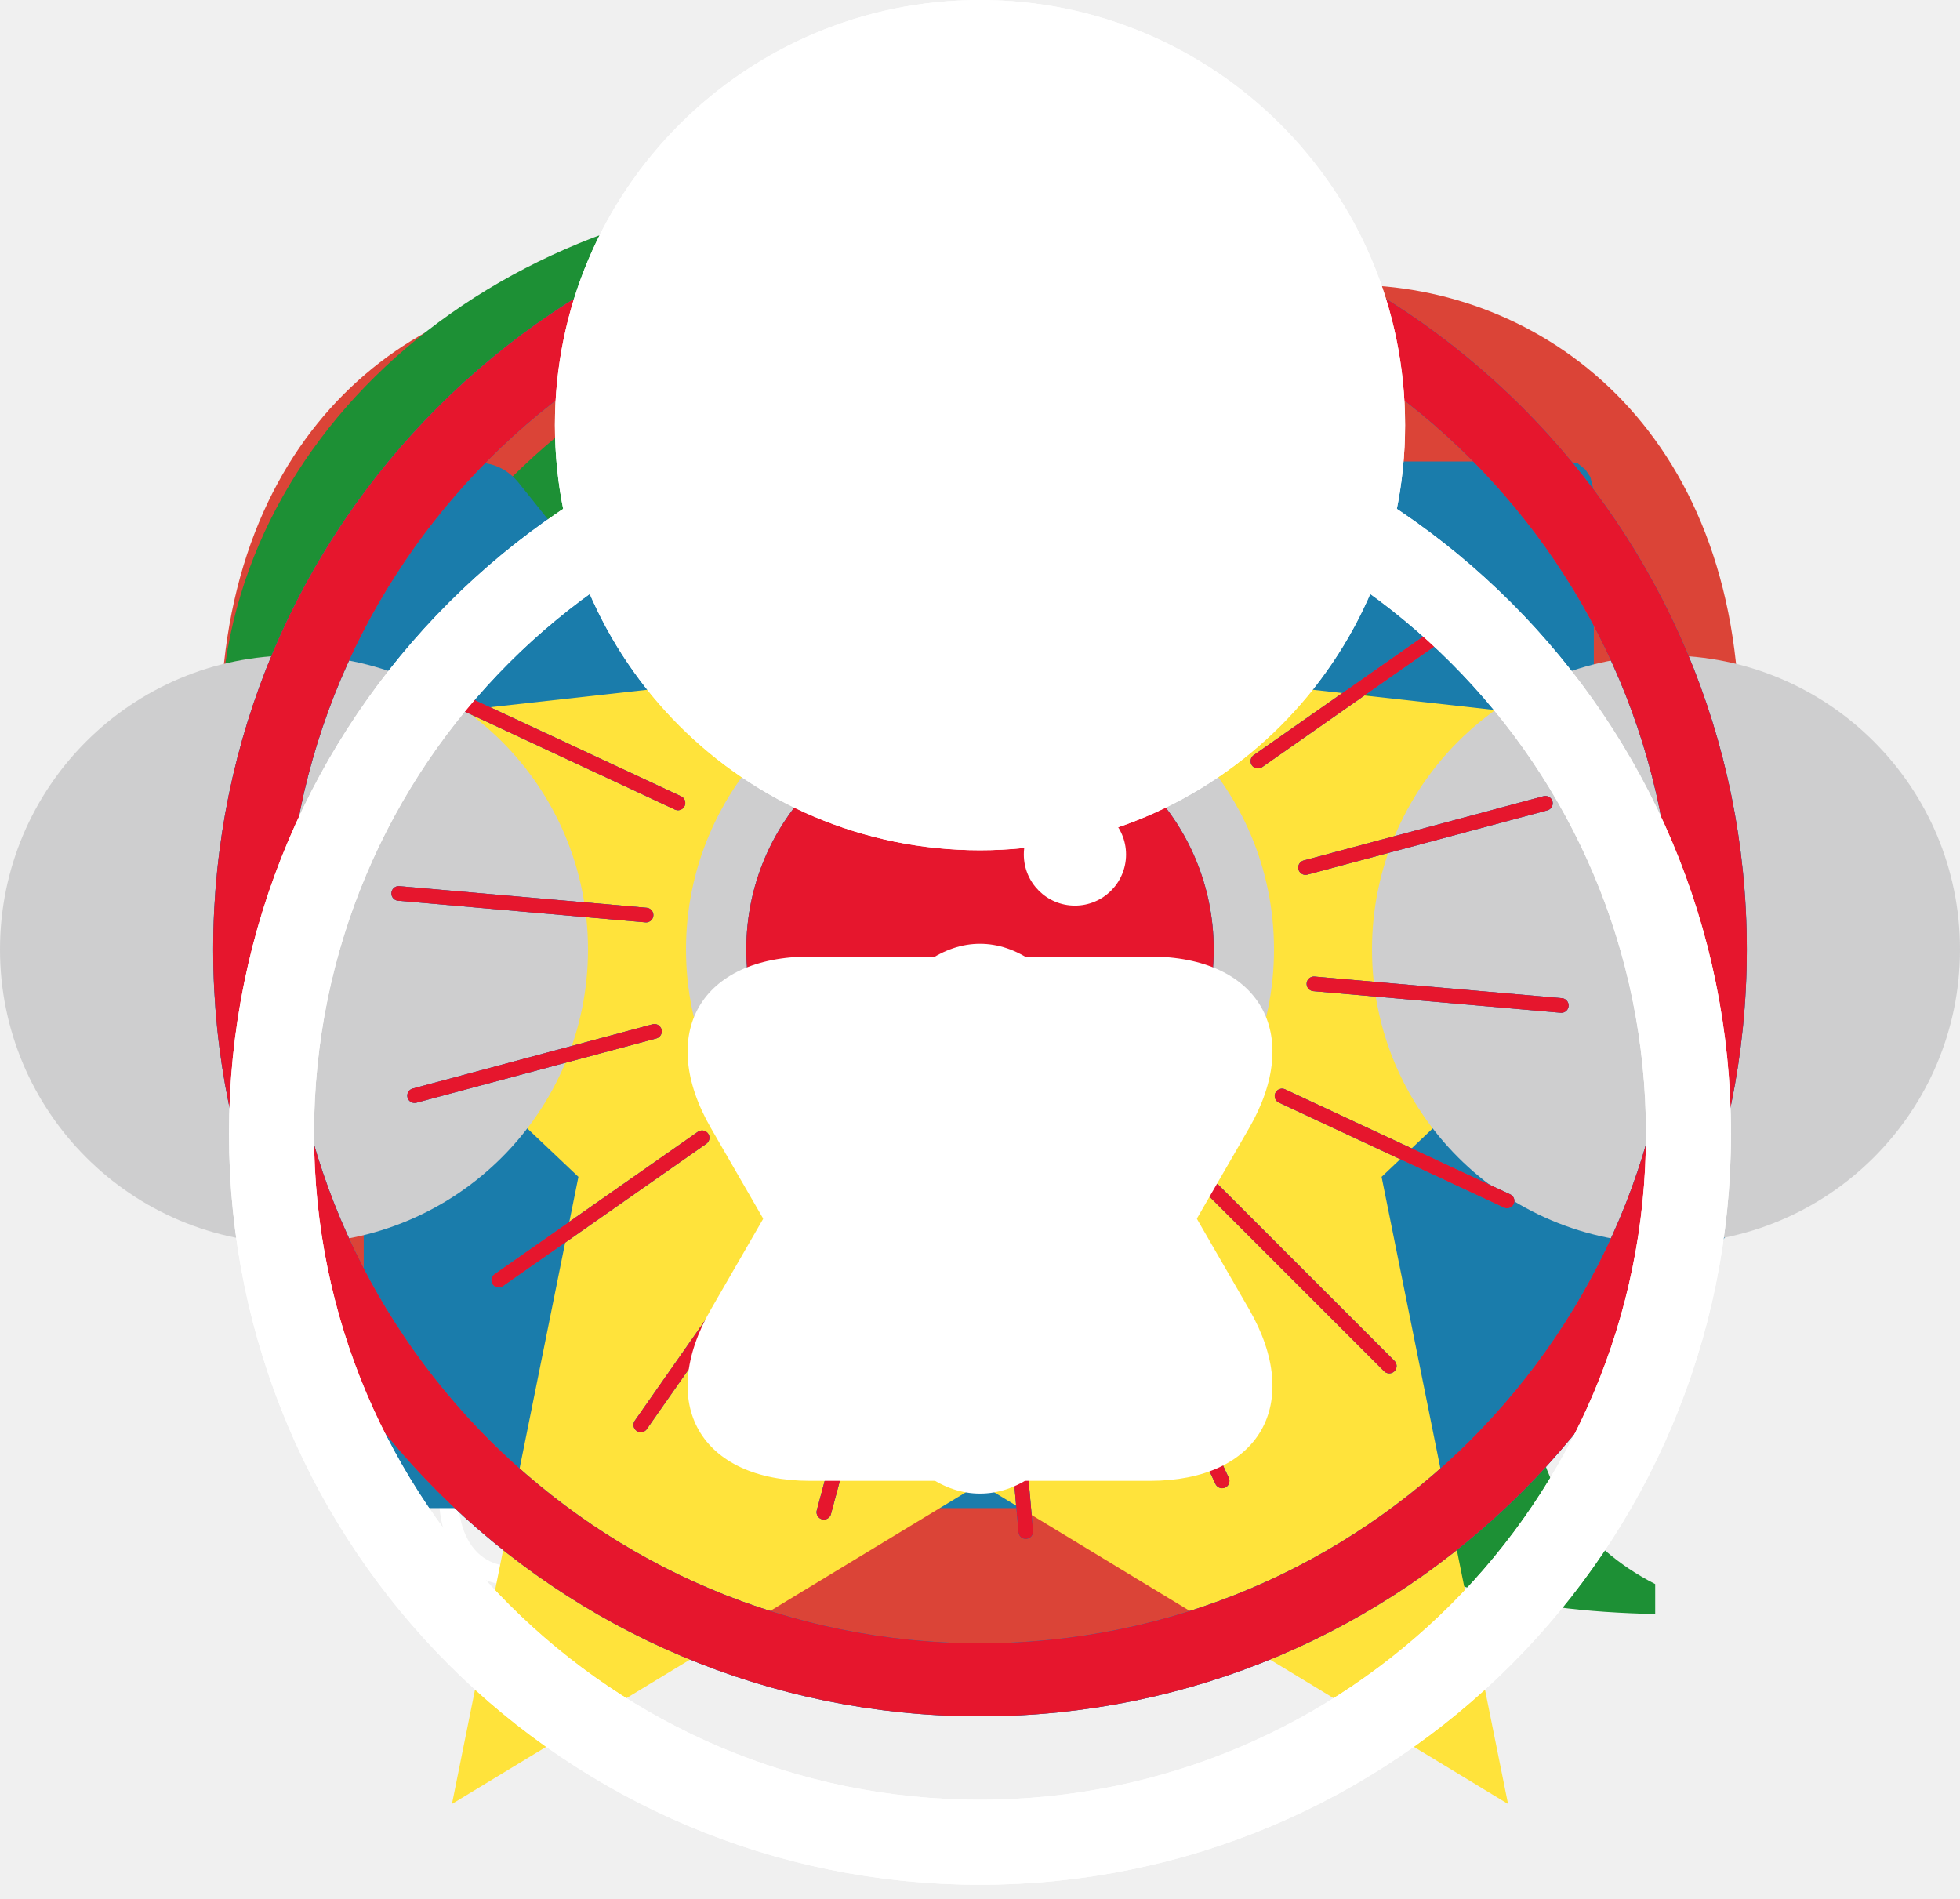
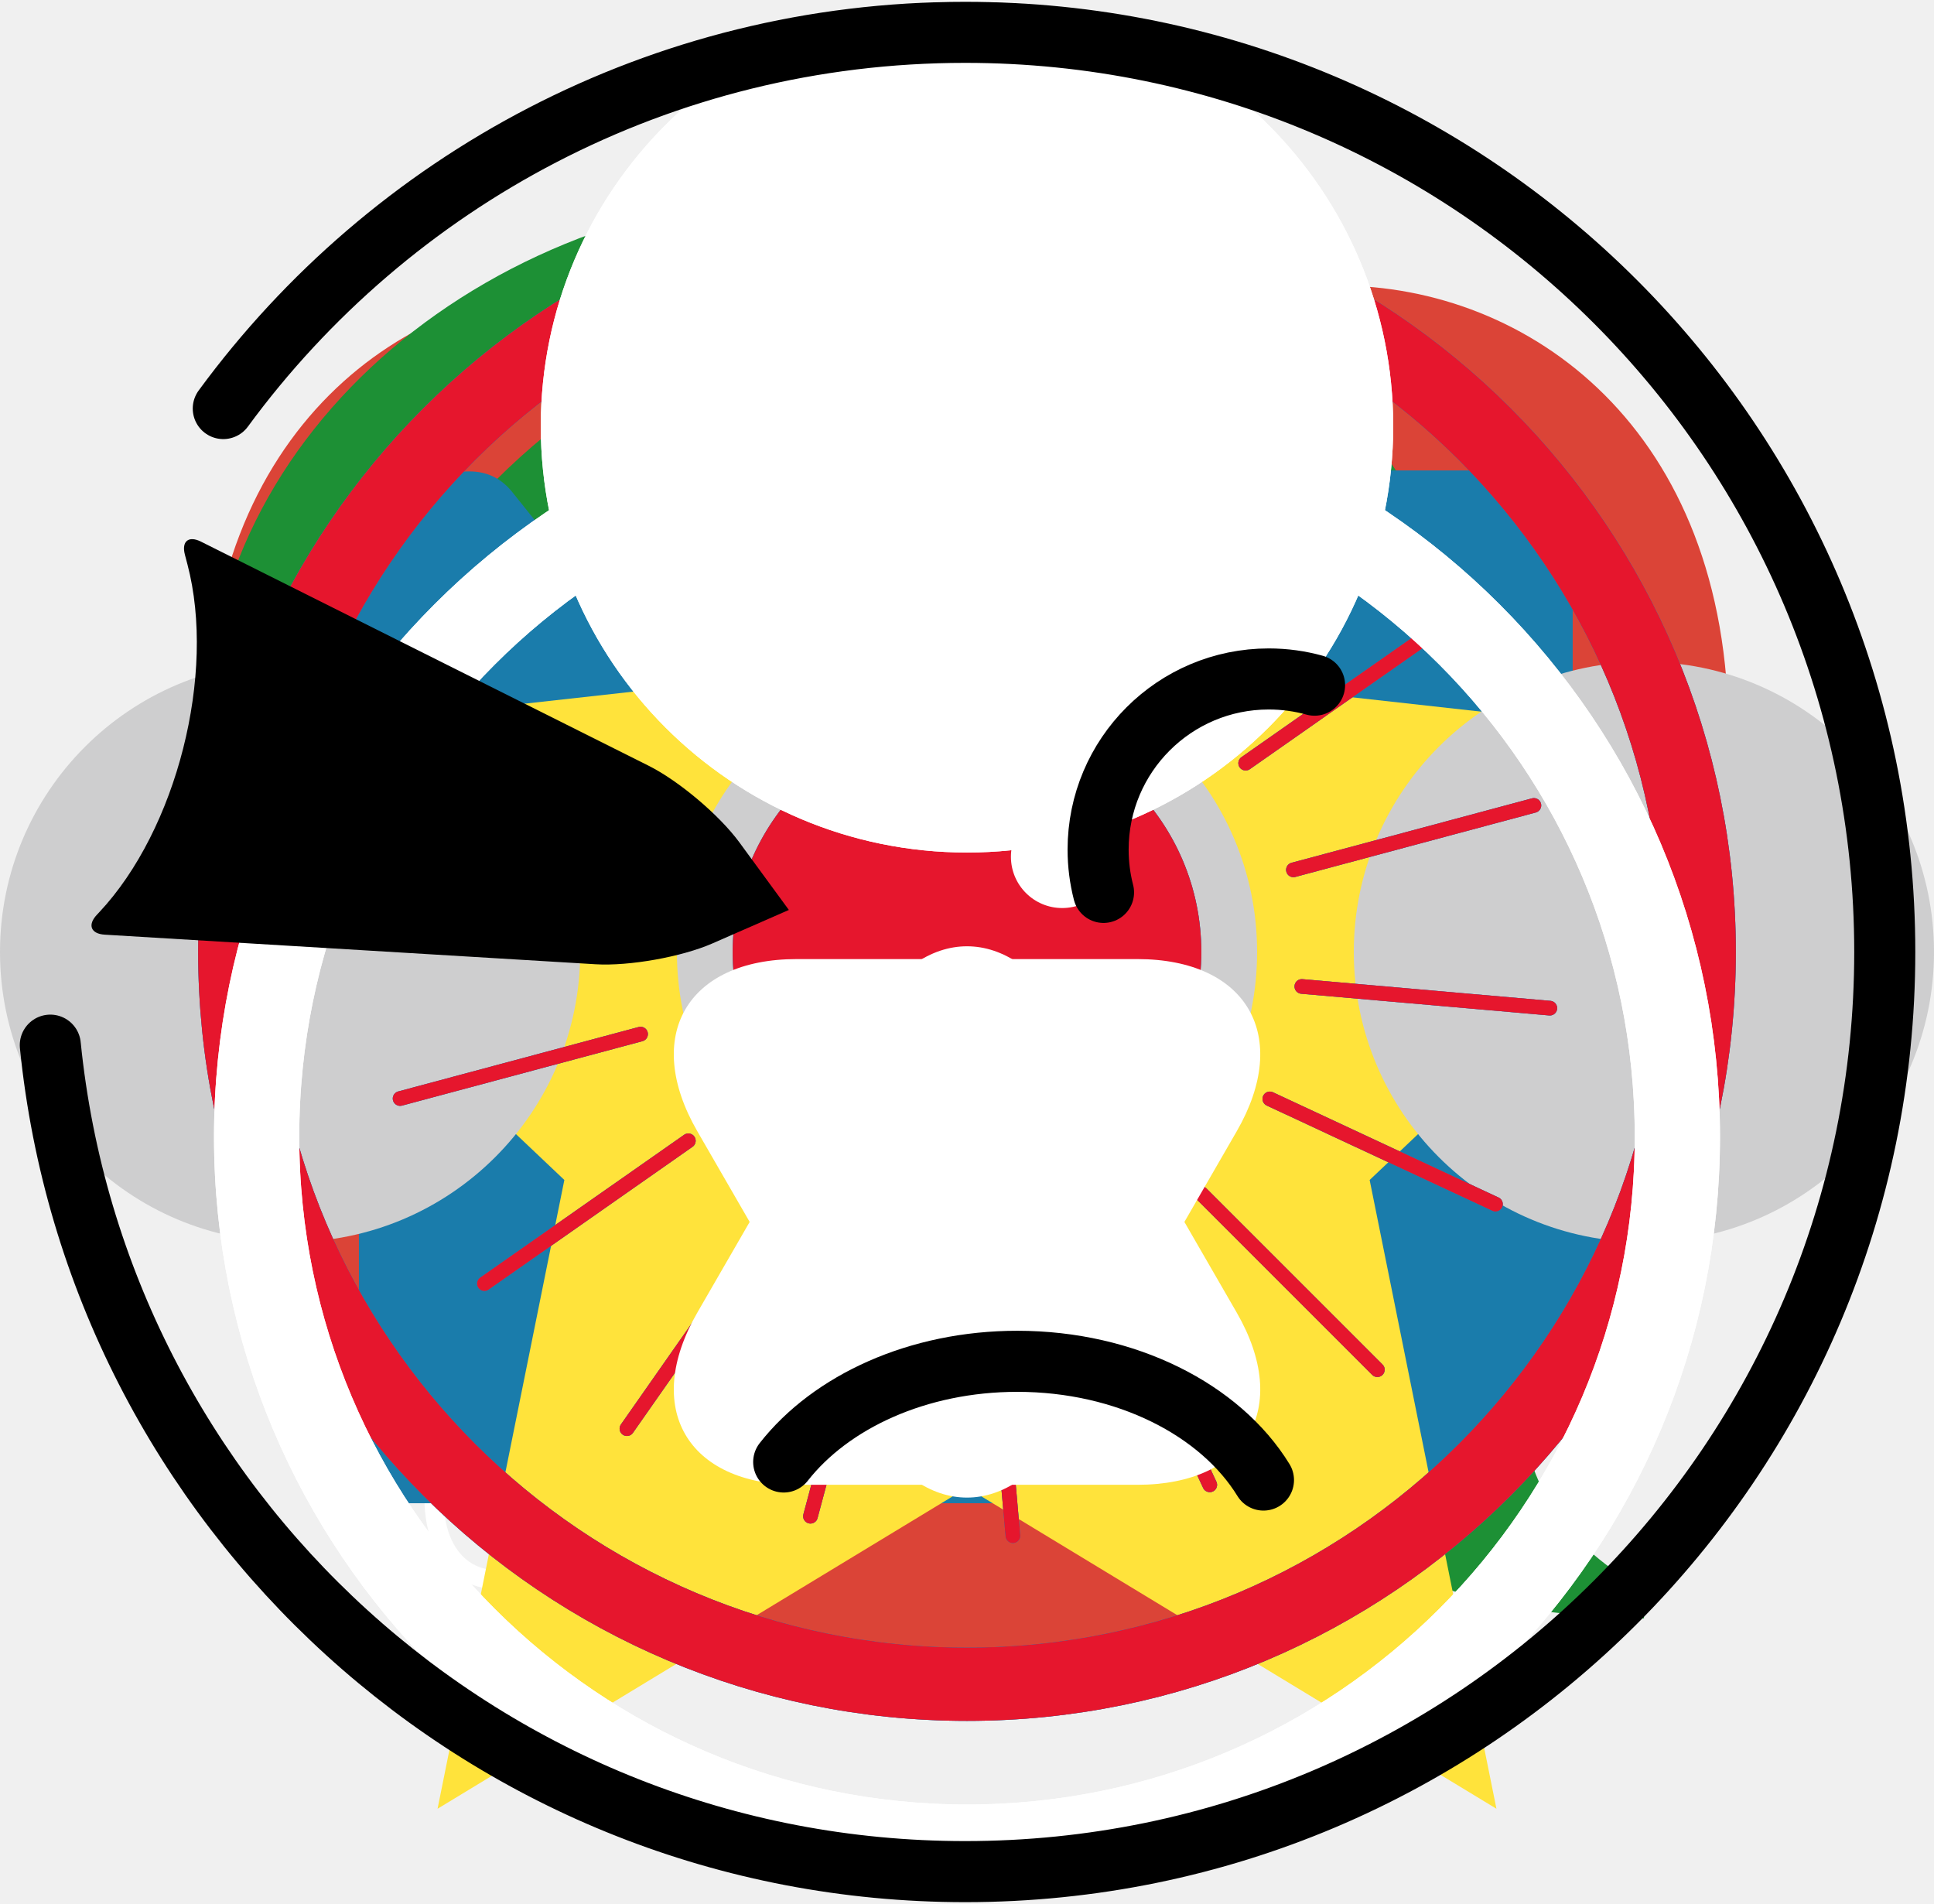
<svg xmlns="http://www.w3.org/2000/svg">
  <symbol id="twitter-icon" viewBox="0 0 300 300">
    <path d="M243 92.756c-6.843 3.012-14.198 5.047-21.916 5.963 7.878-4.686 13.93-12.107 16.778-20.95-7.374 4.34-15.54 7.491-24.233 9.189-6.96-7.36-16.878-11.958-27.854-11.958-21.074 0-38.161 16.954-38.161 37.867 0 2.968.338 5.858.989 8.63-31.715-1.579-59.833-16.655-78.654-39.566-3.285 5.593-5.167 12.097-5.167 19.037 0 13.138 6.737 24.729 16.976 31.519-6.255-.197-12.139-1.9-17.284-4.736l-.004.476c0 18.347 13.154 33.651 30.611 37.132-3.202.866-6.573 1.328-10.053 1.328-2.459 0-4.849-.238-7.18-.679 4.856 15.044 18.949 25.992 35.648 26.296-13.06 10.157-29.514 16.211-47.393 16.211-3.08 0-6.118-.18-9.103-.53 16.888 10.745 36.946 17.014 58.496 17.014 70.19 0 108.574-57.701 108.574-107.743 0-1.642-.037-3.274-.111-4.9 7.455-5.338 13.924-12.007 19.04-19.601h.001z" fill="#2AA9E0" />
  </symbol>
  <symbol id="instagram-icon" viewBox="0 0 775 300">
    <path d="M44.406 41c-7.087 0-16.276 7.521-21.696 12.527-11.917 10.587-22.711 30.051-22.711 45.674 0 22.2 18.867 30.58 23.638 30.58 1.573 0 2.914-.812 2.914-2.949 0-1.674-1.062-3.068-2.117-4.5-4.369-6.685-5.773-13.064-5.773-21.668 0-17.94 8.268-34.383 15.126-41.906 1.264-1.361 4.122-4.303 4.977-4.303.848 0 1.059.691 1.059 2.829l-.797 117.418c0 18.355-5.293 25.648-5.293 29.969 0 1.899.821 2.392 2.39 2.392 7.428 0 14.83-9.059 16.927-12.363 6.503-11.239 8.098-20.015 8.098-45.325v-98.666c0-2.671-.749-3.824-3.285-5.472-3.706-2.356-7.953-4.238-13.456-4.238zm212.363.328c-3.493 0-4.987 1.827-5.151 7.481l-.775 23.416-20.463-.71c-1.241-.032-1.803.36-2.346 1.453-1.738 3.262-2.652 5.816-2.652 10.07 0 3.464 1.57 3.833 2.968 3.833l21.292.612-.065 44.735c0 9.488-5.982 21.797-16.599 32.033 0 0 .913-3.091.862-6.335 0-9.179-5.904-17.497-13.773-23.383l-19.207-14.46c4.026-4.661 10.848-13.907 10.848-21.712 0-6.052-3.803-8.595-10.892-8.595-10.006 0-21.608 9.171-21.608 22.772 0 4.957 2.204 9.42 5.555 12.833-4.626 8.785-11.172 20.342-16.032 28.571-3.672 6.302-9.882 15.957-13.554 15.957-2.709 0-3.962-4.266-3.962-20.653 0-13.615.966-28.417 1.451-42.627 0-3.257-.535-6.262-4.758-9.207-3.886-2.492-8.687-5.974-13.631-5.974-10.991 0-18.48 10.122-23.616 20.019-5.315 10.257-8.189 18.9-12.245 31.443l.447-43.162c.138-3.077-.638-4.272-3.099-5.319-3.192-1.355-7.891-2.916-12.059-2.916-3.484 0-3.907 1.502-3.907 5.166l-.469 51.79-.054 19.976c0 18.01 2.254 21.013 12.932 21.013 5.912 0 7.807-.695 7.923-5.614.162-3.254 1.716-11.134 3.82-19.036 6.151-23.328 13.44-41.78 26.006-55.842 1.311-1.364 2.323-.876 2.117 1.059 0 0-1.986 31.571-1.986 44.484 0 22.966 3.531 34.949 14.951 34.949 11.207 0 22.213-14.409 28.222-24.137l19.273-32.262c12.489 10.65 21.205 18.908 21.205 28.953 0 6.243-3.937 12.352-9.931 12.352-7.494 0-12.281-7.907-17.341-7.907-4.201 0-9.593 8.116-9.593 12.724 0 4.351 9.486 10.507 26.508 10.507 25.128 0 38.607-17.258 46.698-36.369 1.549 22.682 10.579 35.932 24.664 35.932 9.239 0 19.917-11.682 24.773-25.95 0 0 .48 3.704 4.169 11.293 5.077 9.91 12.796 14.46 22.383 14.46 11.925 0 22.125-7.235 28.353-19.375.944 9.199 8.662 19.331 21.074 19.331 7.791 0 14.895-5.974 19.557-15.815 0 0 6.04 16.251 23.507 16.251 9.812 0 21.43-9.095 24.206-15.705l.306 9.611-25.919 23.918c-7.525 7.311-15.53 17.816-15.53 29.445 0 14.791 13.955 23.296 26.236 23.296 12.765 0 21.235-8.093 25.876-14.875 5.84-8.775 8.305-25.315 8.305-41.48l-.578-24.311c17.468-19.216 31.138-45.776 37.225-64.568l13.26-.35c2.568-.172 2.442.839 2.084 2.337-2.331 9.855-4.365 21.016-4.365 32.131 0 18.363 4.227 26.354 10.302 32.885 5.281 5.472 10.535 7.317 16.064 7.317 10.813 0 17.6-8.936 19.753-14.569 5.077 9.91 12.556 14.526 22.143 14.526 11.925 0 22.125-7.235 28.353-19.375.944 9.199 8.662 19.331 21.074 19.331 9.273 0 14.65-5.356 18.88-15.443.087 3.245.211 6.705.306 9.95.111 1.678 1.452 2.74 2.652 3.178 3.942 1.492 7.402 2.239 10.51 2.239 8.106 0 9.866-1.666 9.866-6.968 0-8.745.256-22.565 2.739-33.66 2.637-11.044 6.614-23.551 12.103-32.252.494-.899 1.706-.663 1.757.426.788 18.617 2.033 50.131 6.919 58.289 2.412 3.891 6.141 6.728 11.721 6.728 2.618 0 5.824-1.117 6.646-1.813.832-.649 1.251-1.369 1.2-2.709 0-23.799 7.415-46.838 14.842-62.33.203-.459.782-.495.764.109l-.415 17.147c0 28.164 2.029 45.957 16.086 54.51 2.152 1.195 5.176 2.348 9.047 2.348 7.192 0 13.714-4.02 16.937-10.485 2.626-5.024 5.086-14.693 5.086-20.172 0-2.121.025-5.57-3.449-5.57-1.905 0-3.048 1.404-3.503 3.528-1.107 4.599-2.016 8.545-3.732 13.095-1.642 4.342-4.093 6.87-6.995 6.87-3.413 0-5.143-2.687-6.133-4.347-4.355-6.645-4.704-21.912-4.704-34.654l1.048-32.798c0-2.713-1.132-5.961-5.315-8.355-2.809-1.618-9.912-4.664-14.264-4.664-4.035 0-5.988 2.289-7.443 5.646-2.731 6.03-11.859 29.686-14.307 48.918-.088.507-.718.614-.764-.033-1.272-13.6-1.925-29.987-1.91-41.043 0-3.342-.817-8.12-7.901-11.217-3.442-1.429-6.291-2.304-9.767-2.304-4.316 0-5.243 2.113-6.788 4.915-4.888 9.038-8.269 20.825-13.336 35.692l.076-34.021c0-1.591-.974-3.677-3.765-4.238-6.92-1.591-10.127-2.315-12.856-2.315-1.986 0-3.078 1.585-3.078 3.298l-.371 58.005c-1.338 7.102-6.763 24.049-14.46 24.049-6.317 0-9.265-6.405-9.265-33.18l1.146-43.512c0-2.749-1.803-3.904-4.431-5.068-3.757-1.494-6.746-2.086-10.564-2.086-4.792 0-6.438 2.296-5.468 7.809-5.269-7.132-10.535-11.075-19.84-11.075-18.68 0-32.762 22.488-32.762 55.165-.184 9.164 2.03 18.272 2.03 18.272-1.69 7.605-5.664 13.805-11.153 13.805-6.925 0-11.339-9.799-11.339-26.78 0-17.031 6.483-36.241 6.483-41.447 0-6.054-3.963-9.884-10.979-9.884-3.516 0-16.551 2.96-23.234 3.932 0 0 .753-3.185.698-5.69 0-5.97-2.799-9.709-9.746-9.709-8.491 0-14.722 6.067-14.722 16.415 0 4.645 2.672 8.94 6.21 11.249-4.592 19.166-12.058 33.42-23.06 49.344l.928-64.481c0-2.096-.557-3.398-4.66-4.991-2.169-.938-5.704-2.02-10.16-2.02-6.458 0-6.032 4.616-5.686 8.071-2.955-5.244-9.425-11.468-19.404-11.468-27.197 0-35.547 41.504-31.452 70.979 0 3.594-3.505 16.35-11.426 16.35-6.317 0-9.265-6.405-9.265-33.18l1.157-43.512c0-2.749-1.814-3.904-4.442-5.068-3.757-1.494-6.735-2.086-10.553-2.086-4.792 0-6.438 2.296-5.468 7.809-5.269-7.132-10.546-11.075-19.851-11.075-18.68 0-32.947 20.566-32.947 53.243 0 12.474-10.732 31.509-18.258 31.509-4.181 0-8.632-7.68-8.632-27.304.021-13.376 1.844-58.911 1.844-58.911l26.268-.426c1.254-.012 1.98-1.383 2.445-2.228 1.207-2.449 1.79-4.08 1.79-7.012 0-2.645-.529-3.611-3.918-3.801l-26.181-1.573 1.113-24.41c.077-1.542-.851-2.546-2.532-3.298-5.073-1.981-11.287-3.899-15.224-3.899zm79.504 63.957c7.004 0 14.111 6.393 14.111 29.073 0 28.556-10.396 41.841-18.389 41.841-7.494 0-13.183-10.585-13.183-31.378 0-21.017 5.555-39.536 17.461-39.536zm252.229 0c7.004 0 14.111 6.393 14.111 29.073 0 28.556-10.396 41.841-18.389 41.841-7.494 0-13.183-10.585-13.183-31.378 0-21.017 5.555-39.536 17.461-39.536zm-159.979.131c9.141 0 13.183 9.427 13.183 27.708 0 27.558-8.185 43.25-18.127 43.25-6.347 0-13.644-10.429-13.26-30.941 0-13.116 4.273-40.017 18.203-40.017zm15.475 92.189v10.856c0 36.02-9.591 42.168-17.298 42.168-2.919 0-10.073-2.206-10.073-11.118 0-12.457 13.014-26.628 17.058-31.006l10.313-10.9z" fill="#3F5D87" />
  </symbol>
-   <symbol id="weibo-icon" viewBox="0 0 301 300">
+   <symbol id="weibo-icon" viewBox="0 0 300 300">
    <g fill="none">
-       <path d="M70.608 178.122c0 21.534 28.331 38.999 63.284 38.999s63.284-17.465 63.284-38.999c0-21.538-28.331-38.999-63.284-38.999s-63.284 17.461-63.284 38.999" id="Shape" fill="#fff" />
-       <path d="M135.367 213.943c-30.934 3.019-57.638-10.816-59.649-30.917-2.008-20.097 21.45-38.841 52.38-41.867 30.937-3.03 57.641 10.809 59.649 30.903 2.004 20.107-21.442 38.855-52.38 41.881m61.874-66.724c-2.631-.779-4.436-1.311-3.058-4.732 2.983-7.431 3.293-13.839.057-18.413-6.066-8.576-22.663-8.114-41.689-.229 0-.012-5.974 2.586-4.447-2.103 2.926-9.312 2.485-17.109-2.068-21.612-10.321-10.221-37.769.388-61.308 23.673-17.626 17.447-27.861 35.938-27.861 51.926 0 30.582 39.627 49.175 78.397 49.175 50.82 0 84.627-29.222 84.627-52.423 0-14.016-11.93-21.971-22.649-25.262" id="Shape" fill="#E6162D" />
-       <path d="M230.989 91.254c-12.272-13.466-30.375-18.599-47.086-15.083h-.005c-3.863.817-6.33 4.584-5.5 8.403.822 3.819 4.625 6.264 8.491 5.447 11.887-2.498 24.75 1.159 33.479 10.721 8.715 9.566 11.083 22.612 7.348 34.049l.002.002c-1.218 3.728.84 7.712 4.61 8.917 3.756 1.201 7.789-.835 9.007-4.549l.002-.028c5.237-16.091 1.93-34.43-10.349-47.881M212.142 108.086c-5.974-6.557-14.792-9.048-22.934-7.335-3.329.701-5.45 3.943-4.735 7.24.712 3.28 3.984 5.391 7.302 4.675v.005c3.98-.835 8.295.381 11.218 3.58 2.923 3.21 3.71 7.579 2.453 11.412h.005c-1.043 3.199.726 6.638 3.962 7.677 3.24 1.025 6.711-.722 7.754-3.928 2.56-7.839.961-16.771-5.027-23.328" id="Shape" fill="#f93" />
-       <path d="M137.074 177.54c-1.082 1.832-3.475 2.713-5.347 1.948-1.844-.75-2.421-2.797-1.374-4.598 1.079-1.79 3.379-2.664 5.216-1.941 1.869.676 2.538 2.748 1.506 4.591m-9.858 12.522c-2.99 4.725-9.399 6.793-14.226 4.612-4.756-2.142-6.159-7.631-3.165-12.236 2.955-4.587 9.146-6.631 13.938-4.644 4.845 2.044 6.394 7.494 3.453 12.268m11.243-33.436c-14.721-3.791-31.361 3.47-37.755 16.306-6.511 13.093-.214 27.626 14.657 32.379 15.408 4.915 33.564-2.618 39.88-16.75 6.227-13.815-1.549-28.038-16.782-31.935" fill="#000" />
+       <g>
+         <path d="M70.608 178.122c0 21.534 28.331 38.999 63.284 38.999s63.284-17.465 63.284-38.999c0-21.538-28.331-38.999-63.284-38.999s-63.284 17.461-63.284 38.999" id="Shape" fill="#fff" />
+         <path d="M135.367 213.943c-30.934 3.019-57.638-10.816-59.649-30.917-2.008-20.097 21.45-38.841 52.38-41.867 30.937-3.03 57.641 10.809 59.649 30.903 2.004 20.107-21.442 38.855-52.38 41.881m61.874-66.724c-2.631-.779-4.436-1.311-3.058-4.732 2.983-7.431 3.293-13.839.057-18.413-6.066-8.576-22.663-8.114-41.689-.229 0-.012-5.974 2.586-4.447-2.103 2.926-9.312 2.485-17.109-2.068-21.612-10.321-10.221-37.769.388-61.308 23.673-17.626 17.447-27.861 35.938-27.861 51.926 0 30.582 39.627 49.175 78.397 49.175 50.82 0 84.627-29.222 84.627-52.423 0-14.016-11.93-21.971-22.649-25.262" id="Shape" fill="#E6162D" />
+         <path d="M230.989 91.254c-12.272-13.466-30.375-18.599-47.086-15.083h-.005c-3.863.817-6.33 4.584-5.5 8.403.822 3.819 4.625 6.264 8.491 5.447 11.887-2.498 24.75 1.159 33.479 10.721 8.715 9.566 11.083 22.612 7.348 34.049l.002.002c-1.218 3.728.84 7.712 4.61 8.917 3.756 1.201 7.789-.835 9.007-4.549l.002-.028c5.237-16.091 1.93-34.43-10.349-47.881m-18.846 16.834c-5.974-6.557-14.792-9.048-22.934-7.335-3.329.701-5.45 3.943-4.735 7.24.712 3.28 3.984 5.391 7.302 4.675v.005c3.98-.835 8.295.381 11.218 3.58 2.923 3.21 3.71 7.579 2.453 11.412h.005c-1.043 3.199.726 6.638 3.962 7.677 3.24 1.025 6.711-.722 7.754-3.928 2.56-7.839.961-16.771-5.027-23.328" id="Shape" fill="#f93" />
+         <path d="M137.074 177.54c-1.082 1.832-3.475 2.713-5.347 1.948-1.844-.75-2.421-2.797-1.374-4.598 1.079-1.79 3.379-2.664 5.216-1.941 1.869.676 2.538 2.748 1.506 4.591m-9.858 12.522c-2.99 4.725-9.399 6.793-14.226 4.612-4.756-2.142-6.159-7.631-3.165-12.236 2.955-4.587 9.146-6.631 13.938-4.644 4.845 2.044 6.394 7.494 3.453 12.268m11.243-33.436c-14.721-3.791-31.361 3.47-37.755 16.306-6.511 13.093-.214 27.626 14.657 32.379 15.408 4.915 33.564-2.618 39.88-16.75 6.227-13.815-1.549-28.038-16.782-31.935" fill="#000" />
+       </g>
+       <g>
+         <path d="M147 50h7v200h-7v-200zm42 0h7v200h-7v-200zm-84 0h7v200h-7v-200zm-42 0h7v200h-7v-200zm168 0h7v200h-7v-200z" fill="#fff" />
+         <path stroke="#fff" stroke-width="7" d="M20 50h260v200h-260z" />
+       </g>
    </g>
  </symbol>
  <symbol id="ok-icon" viewBox="0 0 200 200">
    <g fill="none">
      <circle fill="#59DE5D" cx="100" cy="100" r="100" />
      <path d="M78 137.05l68.236-68.236c1.367-1.367 3.583-1.367 4.95 0s1.367 3.583 0 4.95l-70.711 70.711c-.683.683-1.579 1.025-2.475 1.025-.896 0-1.791-.342-2.475-1.025l-25.456-25.456c-1.367-1.367-1.367-3.583 0-4.95s3.583-1.367 4.95 0l22.981 22.981z" fill="#fff" />
    </g>
  </symbol>
  <svg id="play-icon" viewBox="0 0 100 100">
    <path d="M28.056 82.145c-3.344 1.931-6.056.362-6.056-3.496v-55.297c0-3.862 2.714-5.425 6.056-3.496l47.889 27.649c3.344 1.931 3.341 5.063 0 6.992l-47.889 27.649z" stroke="#FFF" stroke-linecap="round" stroke-linejoin="round" fill="#F1F1F1" />
  </svg>
  <svg id="like-icon" viewBox="0 0 20 20">
    <path d="M10 5.6c-.9-1.9-2.6-2.6-3.9-2.6-2 0-4.1 1.5-4.1 4.7 0 2.3 1.3 4.8 3.9 7.2 1.9 1.8 3.8 2.9 3.9 3l.2.1c.1 0 .2 0 .2-.1.1 0 2-1.2 3.9-3 2.6-2.5 3.9-4.9 3.9-7.2 0-3.2-2.1-4.7-4.1-4.7-1.3 0-3 .7-3.9 2.6z" fill="#DB4437" />
  </svg>
  <svg id="reply-icon" viewBox="0 0 20 20">
    <path d="M8.667 2c3.682 0 6.667 2.548 6.667 5.69 0 3.143-2.985 5.69-6.667 5.69-.354 0-.701-.024-1.039-.069-1.432 1.504-3.086 1.774-4.738 1.814v-.368c.892-.459 1.611-1.296 1.611-2.252l-.028-.392c-1.508-1.043-2.472-2.637-2.472-4.422 0-3.143 2.985-5.69 6.667-5.69zm7.167 12.754c0 .819.504 1.537 1.278 1.93v.316c-1.432-.034-2.747-.265-3.988-1.555-.294.039-.594.059-.901.059-1.326 0-2.547-.377-3.522-1.011 2.009-.007 3.906-.686 5.345-1.914.725-.619 1.297-1.345 1.7-2.158.427-.862.644-1.781.644-2.731l-.017-.457c1.008.878 1.629 2.075 1.629 3.394 0 1.531-.836 2.896-2.142 3.79l-.024.336z" fill="#1D9035" />
  </svg>
  <svg id="source-icon" viewBox="0 0 20 20">
    <path d="M15.657 15.657c1.511-1.511 2.343-3.52 2.343-5.657s-.832-4.146-2.343-5.657c-1.511-1.511-3.52-2.343-5.657-2.343s-4.146.832-5.657 2.343c-1.511 1.511-2.343 3.52-2.343 5.657s.832 4.146 2.343 5.657c1.511 1.511 3.52 2.343 5.657 2.343s4.146-.832 5.657-2.343zm-.707-10.607c.985.985 1.64 2.213 1.911 3.548-.211-.31-.412-.425-.537.269-.128 1.131-1.167.409-1.821.81-.688-.463-2.233.901-1.97-.638.405-.694 2.188.929 1.299-.54-.567-1.025-2.073-3.296-1.877-4.473.025-1.715-1.752-.358-2.364.211-.412 1.139-.14 3.131-1.217 3.689-1.169.051-2.172.157-2.625 1.464-.273.935.29 2.326 1.292 2.541 1.466.921 1.99-1.079 3.365-1.116.427.447 1.591.589 1.687 1.09-.902.159 1.145.759-.086 1.1-.679-.08-1.117-.704-.756-1.234-1.316-.307-1.358 1.905-2.624 1.207-.032-1.103-2.066-.358-.704-.134.468.205-.763.797-.098.689.327.018 1.427.403 1.129.663.613.38 1.127-.911 1.727.029.433.723-.182.856-.724.49-.306.343.54 1.082 1.286 1.402.249.107.486.165.668.148.376-.434 1.071-.509 1.107.052-.931.446-1.957.681-3.02.681-1.525 0-2.976-.485-4.177-1.381.323-.148.506-.332.195-.567-.242-.72-1.221-1.686-2.082-1.549-.447-.77-.741-1.619-.867-2.508.721-.238.887-.71.732-.868-.367-.32-.593-.774-.709-1.271.235-1.435.909-2.757 1.957-3.806 1.322-1.322 3.08-2.05 4.95-2.05s3.628.728 4.95 2.05z" fill="#DB4437" />
  </svg>
  <svg id="retweet-icon" viewBox="0 0 28 20">
    <g fill="#1A7CAB">
      <path d="M15.892 14.8c-.075-.095-.179-.143-.312-.143h-7.189v-4.983h2.396c.216 0 .404-.082.562-.247.158-.164.237-.359.237-.584 0-.208-.063-.385-.187-.532l-3.994-4.983c-.158-.19-.362-.285-.612-.285s-.453.095-.611.285l-3.994 4.983c-.125.147-.187.324-.187.532 0 .225.079.42.237.584.158.164.345.247.562.247h2.396v7.787l.012.149.038.149.069.104.112.091.169.026h11.982c.108 0 .202-.041.281-.123.079-.082.118-.179.118-.292 0-.087-.029-.177-.087-.273l-1.997-2.492zM25.165 11.335h-2.396v-7.787l-.013-.149-.037-.149-.069-.104-.112-.091-.168-.026h-11.982c-.108 0-.202.041-.281.123-.079.082-.118.18-.118.292 0 .095.029.182.087.26l1.997 2.492c.075.104.179.156.312.156h7.189v4.983h-2.396c-.216 0-.404.082-.562.246-.158.165-.237.36-.237.584 0 .208.063.385.187.532l3.994 4.983c.166.199.37.299.612.299.241 0 .445-.099.611-.299l3.994-4.983c.125-.147.187-.325.187-.532 0-.225-.079-.419-.237-.584-.158-.164-.345-.247-.562-.247z" />
    </g>
  </svg>
  <svg id="star-icon" viewBox="0 0 20 20">
    <path fill="#FFE33B" d="M10 15.627l-5.562 3.373 1.332-6.605-4.77-4.52 6.386-.709 2.614-6.167 2.614 6.167 6.386.709-4.77 4.52 1.332 6.605z" />
  </svg>
  <svg id="options-icon" viewBox="0 0 100 30">
    <g fill="#CECECF">
      <circle cx="15" cy="15" r="15" />
      <circle cx="50" cy="15" r="15" />
      <circle cx="85" cy="15" r="15" />
    </g>
  </svg>
  <svg id="twitter-eyeball-icon" viewBox="0 0 130 130">
    <g transform="translate(15 15)" fill="none">
      <circle stroke="#2AA9E0" stroke-width="5" cx="50" cy="50" r="50" />
      <circle fill="#2AA9E0" cx="50" cy="50" r="16" />
      <circle fill="#fff" cx="56.5" cy="43.5" r="3.5" />
      <path d="M66 66.5l12.021 12.021m-18.629-7.544l7.185 15.407m-14.926-13.46l1.482 16.935m-9.422-17.753l-4.4 16.421m-2.782-19.905l-9.751 13.926m4.194-19.656l-13.926 9.751m10.664-17.036l-16.421 4.4m15.847-12.361l-16.935-1.482m19.12-6.196l-15.407-7.185m20.086.717l-12.021-12.021m18.629 7.544l-7.185-15.407m14.926 13.46l-1.482-16.935m9.422 17.753l4.4-16.421m2.782 19.905l9.751-13.926m-4.194 19.656l13.926-9.751m-10.664 17.036l16.421-4.4m-15.847 12.361l16.935 1.482m-19.12 6.196l15.407 7.185" stroke="#2AA9E0" stroke-linecap="round" stroke-linejoin="round" />
    </g>
  </svg>
  <svg id="instagram-eyeball-icon" viewBox="0 0 130 130">
    <g transform="translate(15 15)" fill="none">
      <circle stroke="#3F5D87" stroke-width="5" cx="50" cy="50" r="50" />
      <circle fill="#3F5D87" cx="50" cy="50" r="16" />
      <circle fill="#fff" cx="56.5" cy="43.5" r="3.5" />
      <path d="M66 66.5l12.021 12.021m-18.629-7.544l7.185 15.407m-14.926-13.46l1.482 16.935m-9.422-17.753l-4.4 16.421m-2.782-19.905l-9.751 13.926m4.194-19.656l-13.926 9.751m10.664-17.036l-16.421 4.4m15.847-12.361l-16.935-1.482m19.12-6.196l-15.407-7.185m20.086.717l-12.021-12.021m18.629 7.544l-7.185-15.407m14.926 13.46l-1.482-16.935m9.422 17.753l4.4-16.421m2.782 19.905l9.751-13.926m-4.194 19.656l13.926-9.751m-10.664 17.036l16.421-4.4m-15.847 12.361l16.935 1.482m-19.12 6.196l15.407 7.185" stroke="#3F5D87" stroke-linecap="round" stroke-linejoin="round" />
    </g>
  </svg>
  <svg id="weibo-eyeball-icon" viewBox="0 0 130 130">
    <g transform="translate(15 15)" fill="none">
      <circle stroke="#E6162D" stroke-width="5" cx="50" cy="50" r="50" />
      <circle fill="#E6162D" cx="50" cy="50" r="16" />
      <circle fill="#fff" cx="56.5" cy="43.5" r="3.5" />
      <path d="M66 66.5l12.021 12.021m-18.629-7.544l7.185 15.407m-14.926-13.46l1.482 16.935m-9.422-17.753l-4.4 16.421m-2.782-19.905l-9.751 13.926m4.194-19.656l-13.926 9.751m10.664-17.036l-16.421 4.4m15.847-12.361l-16.935-1.482m19.12-6.196l-15.407-7.185m20.086.717l-12.021-12.021m18.629 7.544l-7.185-15.407m14.926 13.46l-1.482-16.935m9.422 17.753l4.4-16.421m2.782 19.905l9.751-13.926m-4.194 19.656l13.926-9.751m-10.664 17.036l16.421-4.4m-15.847 12.361l16.935 1.482m-19.12 6.196l15.407 7.185" stroke="#E6162D" stroke-linecap="round" stroke-linejoin="round" />
    </g>
  </svg>
  <svg id="replicant-deckard-icon" viewBox="0 0 54 67">
    <g transform="translate(2)" fill="none">
      <circle stroke="#FFF" stroke-width="3" cx="25" cy="40" r="25" />
      <path d="M25 30c8.284 0 15-6.716 15-15 0-8.284-6.716-15-15-15-8.284 0-15 6.716-15 15 0 8.284 6.716 15 15 15zm-3.498 20.191c1.932 3.346 5.065 3.345 6.997 0l5.994-10.382c1.932-3.346.364-6.059-3.498-6.059h-11.988c-3.864 0-5.43 2.714-3.498 6.059l5.994 10.382z" fill="#FFF" />
    </g>
  </svg>
  <svg id="replicant-rachael-icon" viewBox="0 0 54 67">
    <g transform="translate(2)" fill="none">
      <path d="M25 30c8.284 0 15-6.716 15-15 0-8.284-6.716-15-15-15-8.284 0-15 6.716-15 15 0 8.284 6.716 15 15 15zm-3.498 5.809c1.932-3.346 5.065-3.345 6.997 0l5.994 10.382c1.932 3.346.364 6.059-3.498 6.059h-11.988c-3.864 0-5.43-2.714-3.498-6.059l5.994-10.382z" fill="#FFF" />
      <circle stroke="#FFF" stroke-width="3" cx="25" cy="40" r="25" />
    </g>
  </svg>
+   <svg id="imgErr_icon" viewBox="0 0 529 530">
+     <g fill="none">
+       <path d="M51.245 150.775c-3.454-1.729-5.458-.098-4.476 3.638l.706 2.688c8.01 30.498-2.986 73.86-24.566 96.854l-.662.706c-2.643 2.816-1.649 5.288 2.193 5.52l136.636 8.237c9.376.565 23.953-2.031 32.554-5.798l21.279-9.319-13.768-18.801c-5.55-7.579-16.851-17.127-25.254-21.333l-124.642-62.392z" fill="#000" />
+       <path d="M9.298 290.938c13.001 129.203 122.073 230.062 254.702 230.062 141.385 0 256-114.615 256-256s-114.615-256-256-256c-84.794 0-159.96 41.226-206.547 104.728" stroke="#000" stroke-width="17" stroke-linecap="round" stroke-linejoin="round" />
+       <path d="M361.259 190.733c-4.06-1.129-8.339-1.733-12.759-1.733-26.234 0-47.5 21.266-47.5 47.5 0 4.115.523 8.109 1.507 11.917" stroke="#000" stroke-width="17" stroke-linecap="round" />
+       <path d="M213.468 406.97c13.141-16.776 37.347-28.026 65.032-28.026 30.37 0 56.552 13.538 68.536 33.056" stroke="#000" stroke-width="17" stroke-linecap="round" stroke-linejoin="round" />
+     </g>
+   </svg>
</svg>
